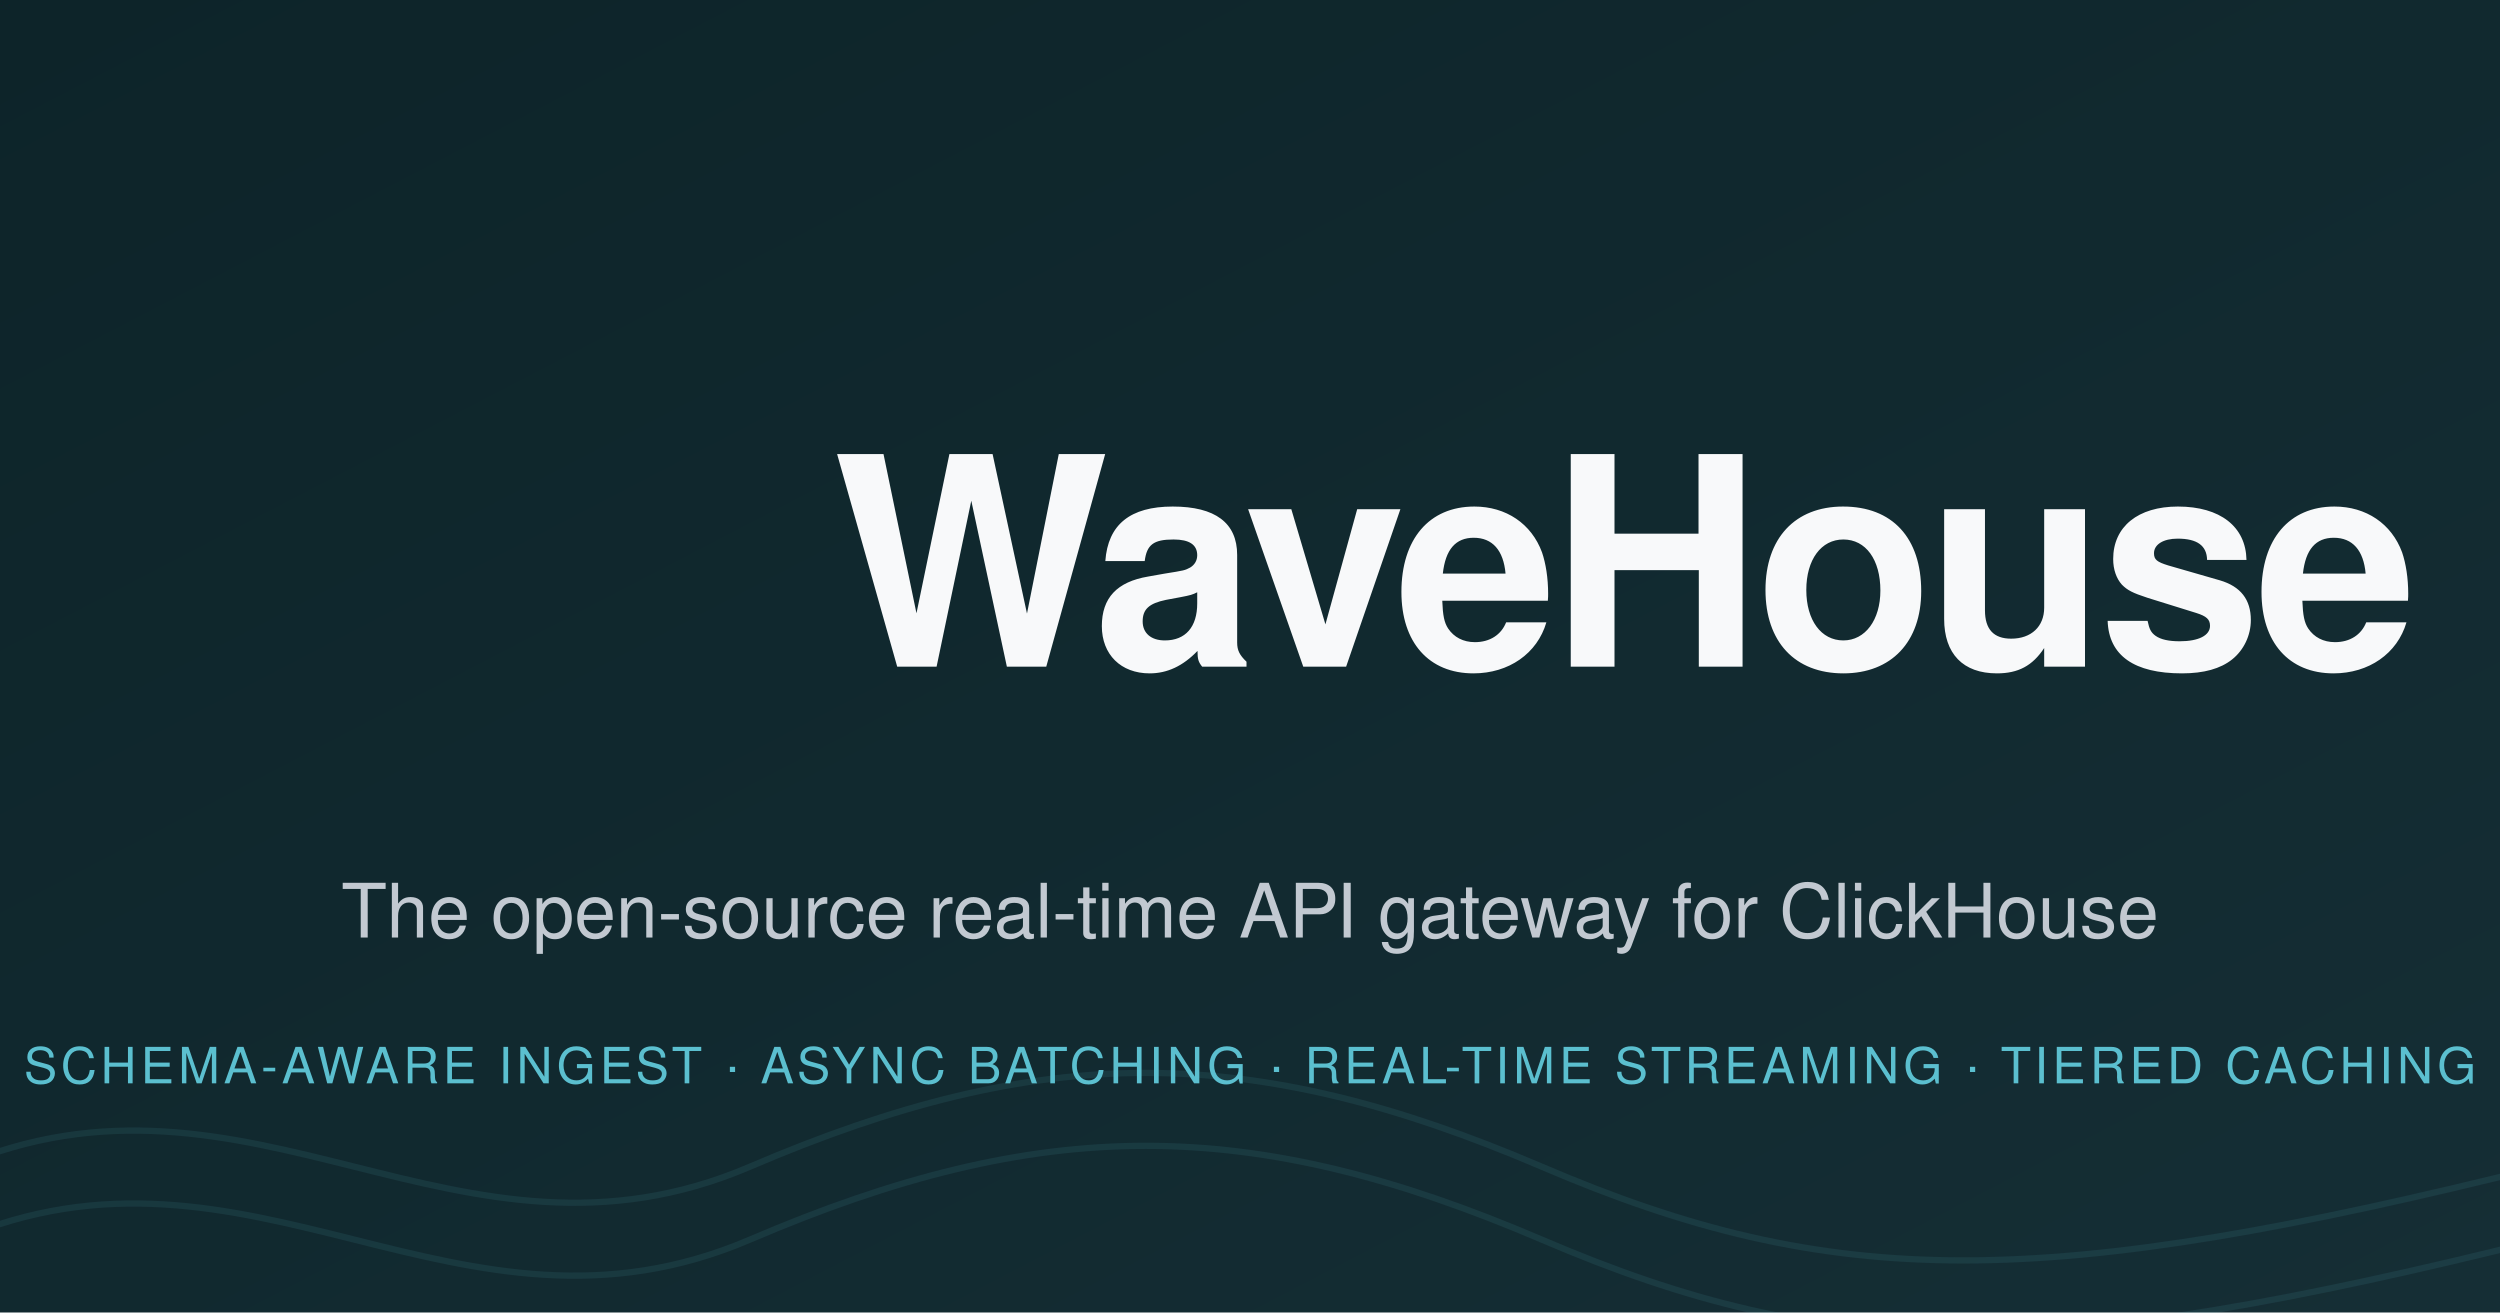
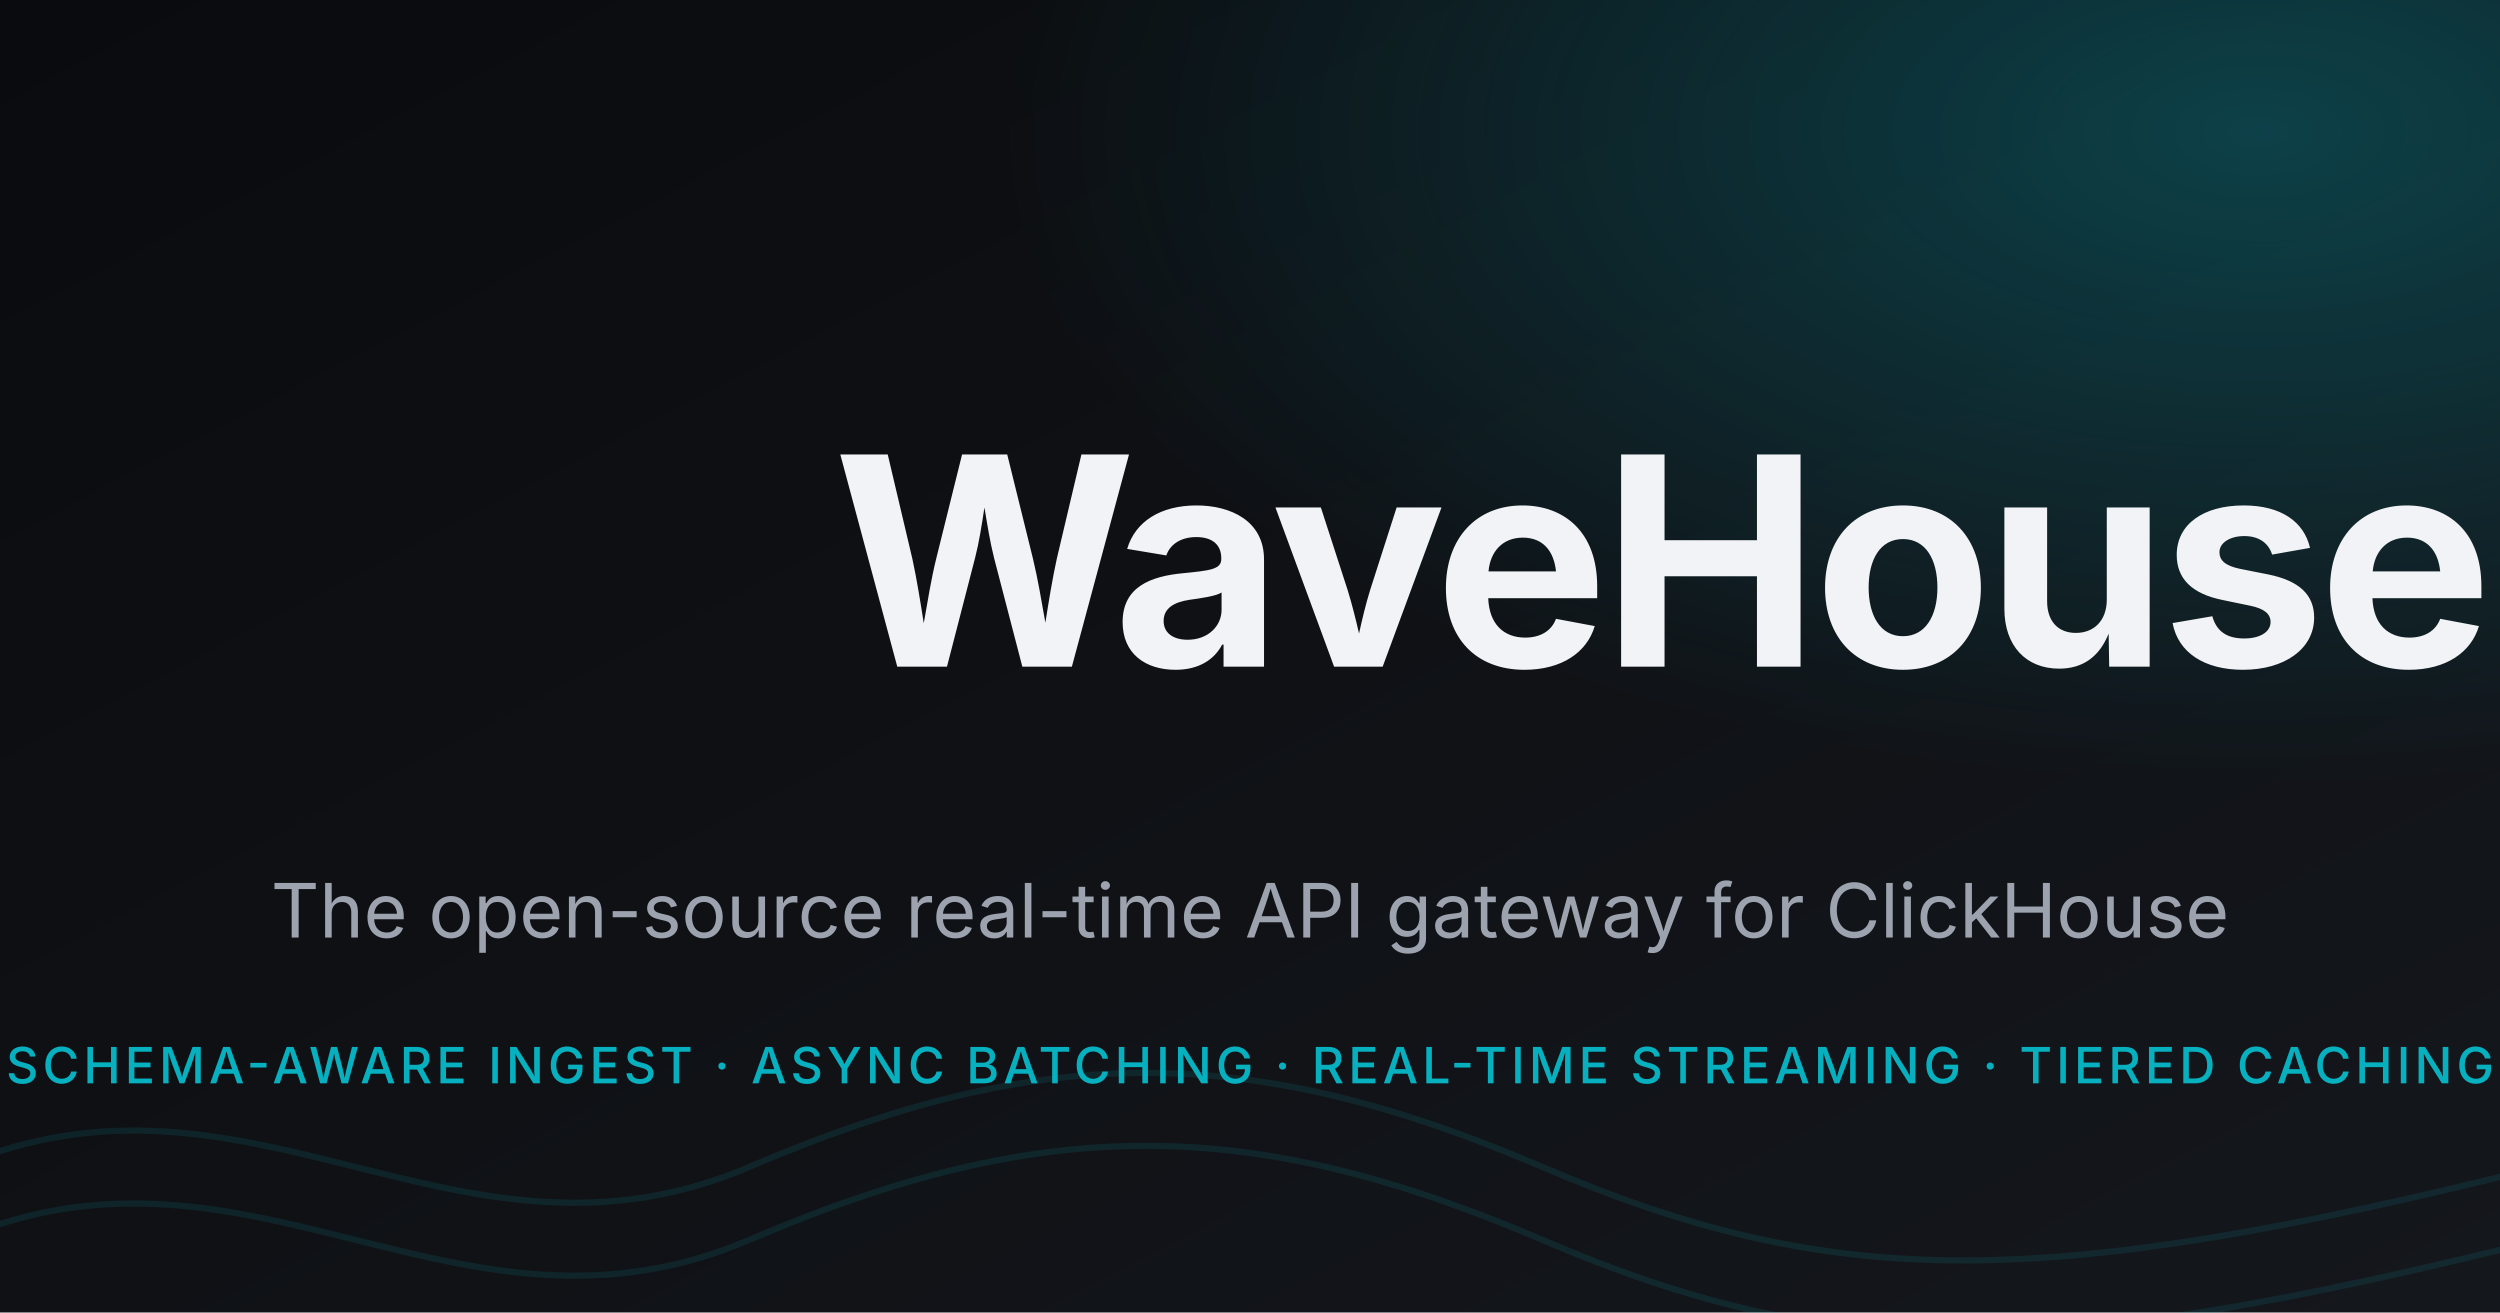
<svg xmlns="http://www.w3.org/2000/svg" viewBox="0 0 1200 630">
  <defs>
    <linearGradient id="bg" x1="0" y1="0" x2="1" y2="1">
-       <stop offset="0" stop-color="#0d2429" />
-       <stop offset="1" stop-color="#152e35" />
+       <stop offset="0" stop-color="#0A0B0E" />
+       <stop offset="1" stop-color="#14171C" />
    </linearGradient>
+     <radialGradient id="glow" cx="0.9" cy="0.1" r="0.5">
+       <stop offset="0" stop-color="#06B0BF" stop-opacity="0.30" />
+       <stop offset="1" stop-color="#06B0BF" stop-opacity="0" />
+     </radialGradient>
  </defs>
  <rect width="1200" height="630" fill="url(#bg)" />
-   <g fill="none" stroke="#5bbfcf" stroke-width="3" stroke-linecap="round" opacity="0.10">
+   <rect width="1200" height="630" fill="url(#glow)" />
+   <g fill="none" stroke="#06B0BF" stroke-width="3" stroke-linecap="round" opacity="0.12">
    <path d="M-20 560 C 120 500, 220 620, 360 560 S 600 500, 740 560 S 980 620, 1220 560" />
    <path d="M-20 595 C 120 535, 220 655, 360 595 S 600 535, 740 595 S 980 655, 1220 595" />
  </g>
-   <g transform="translate(220 190) scale(2.5)">
+   <g transform="translate(220 190) scale(1.6)">
    __MARK_GROUP__
  </g>
-   <text x="400" y="320" font-family="Helvetica Neue, Helvetica, Arial, sans-serif" font-size="140" font-weight="700" fill="#f8f9fa" letter-spacing="-3">WaveHouse</text>
-   <text x="600" y="450" font-family="Helvetica Neue, Helvetica, Arial, sans-serif" font-size="36" font-weight="400" fill="#c2c9d1" text-anchor="middle">
+   <text x="400" y="320" font-family="Inter, Helvetica Neue, Helvetica, Arial, sans-serif" font-size="140" font-weight="700" fill="#F1F3F7" letter-spacing="-3">WaveHouse</text>
+   <text x="600" y="450" font-family="Inter, Helvetica Neue, Helvetica, Arial, sans-serif" font-size="36" font-weight="400" fill="#9CA3AF" text-anchor="middle">
    The open-source real-time API gateway for ClickHouse
  </text>
-   <text x="600" y="520" font-family="Helvetica Neue, Helvetica, Arial, sans-serif" font-size="24" font-weight="500" fill="#5bbfcf" text-anchor="middle" letter-spacing="2">
+   <text x="600" y="520" font-family="Inter, Helvetica Neue, Helvetica, Arial, sans-serif" font-size="24" font-weight="500" fill="#06B0BF" text-anchor="middle" letter-spacing="2">
    SCHEMA-AWARE INGEST  ·  ASYNC BATCHING  ·  REAL-TIME STREAMING  ·  TIERED CACHING
  </text>
</svg>
